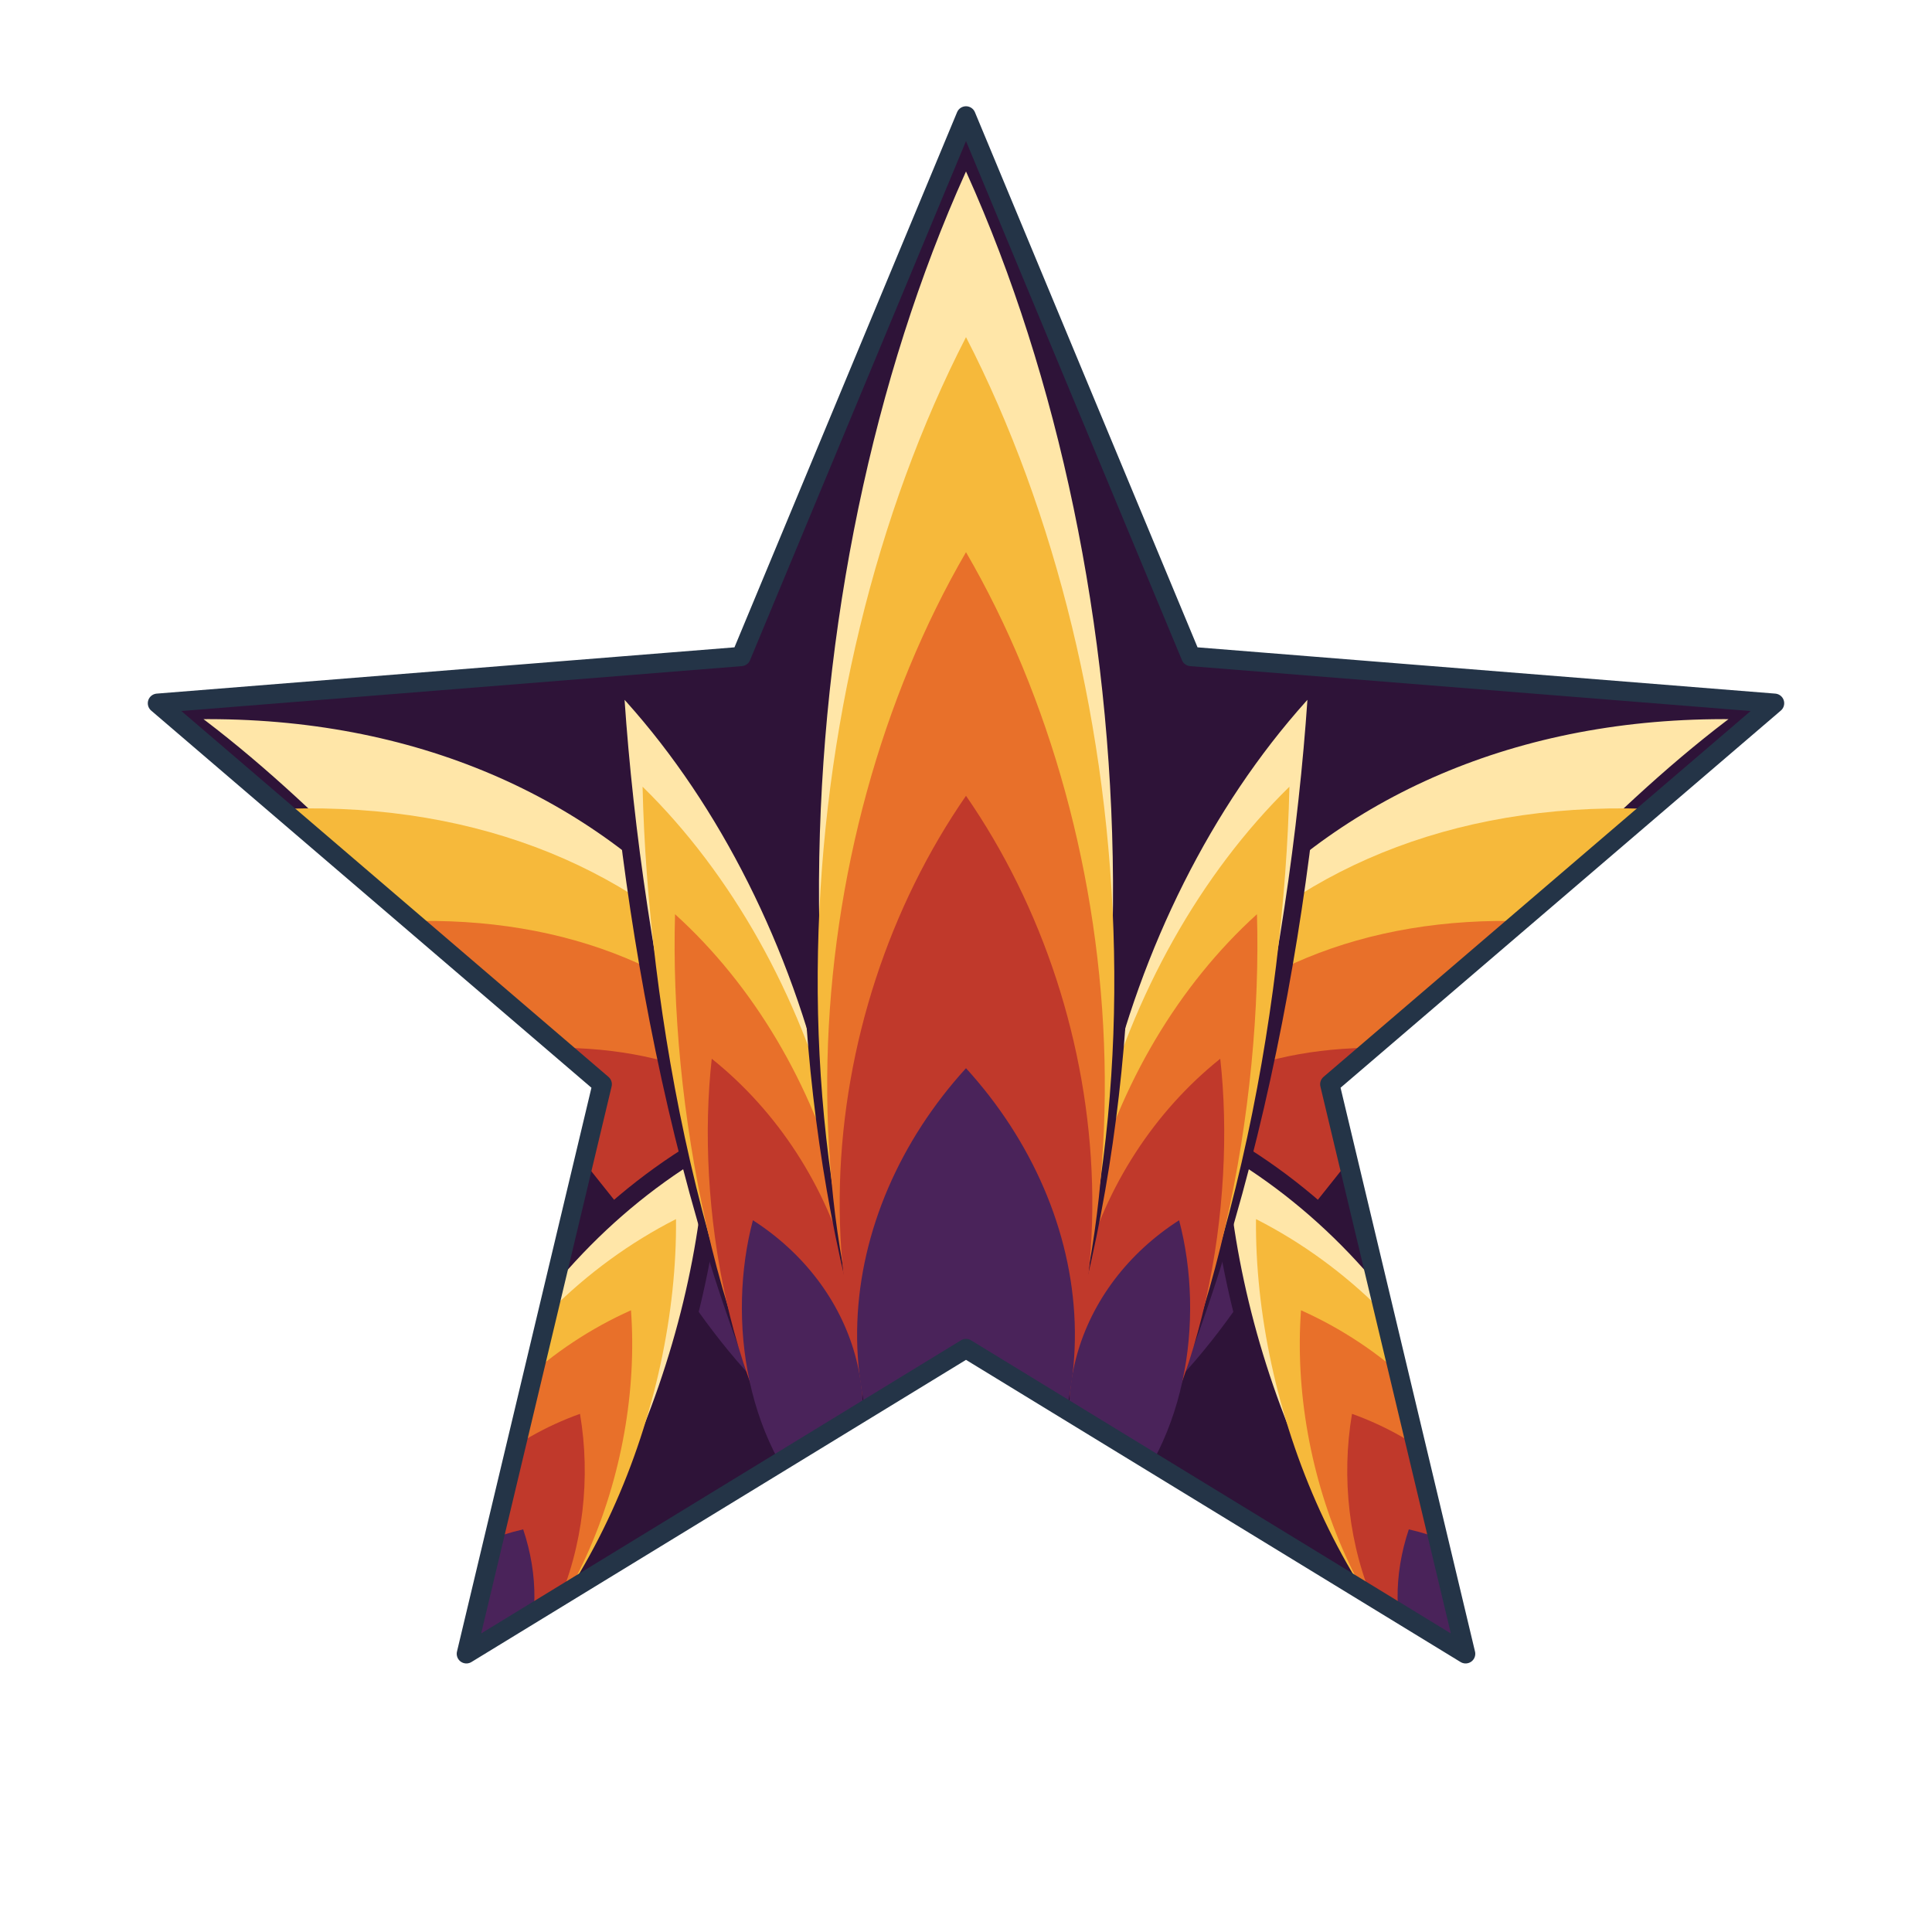
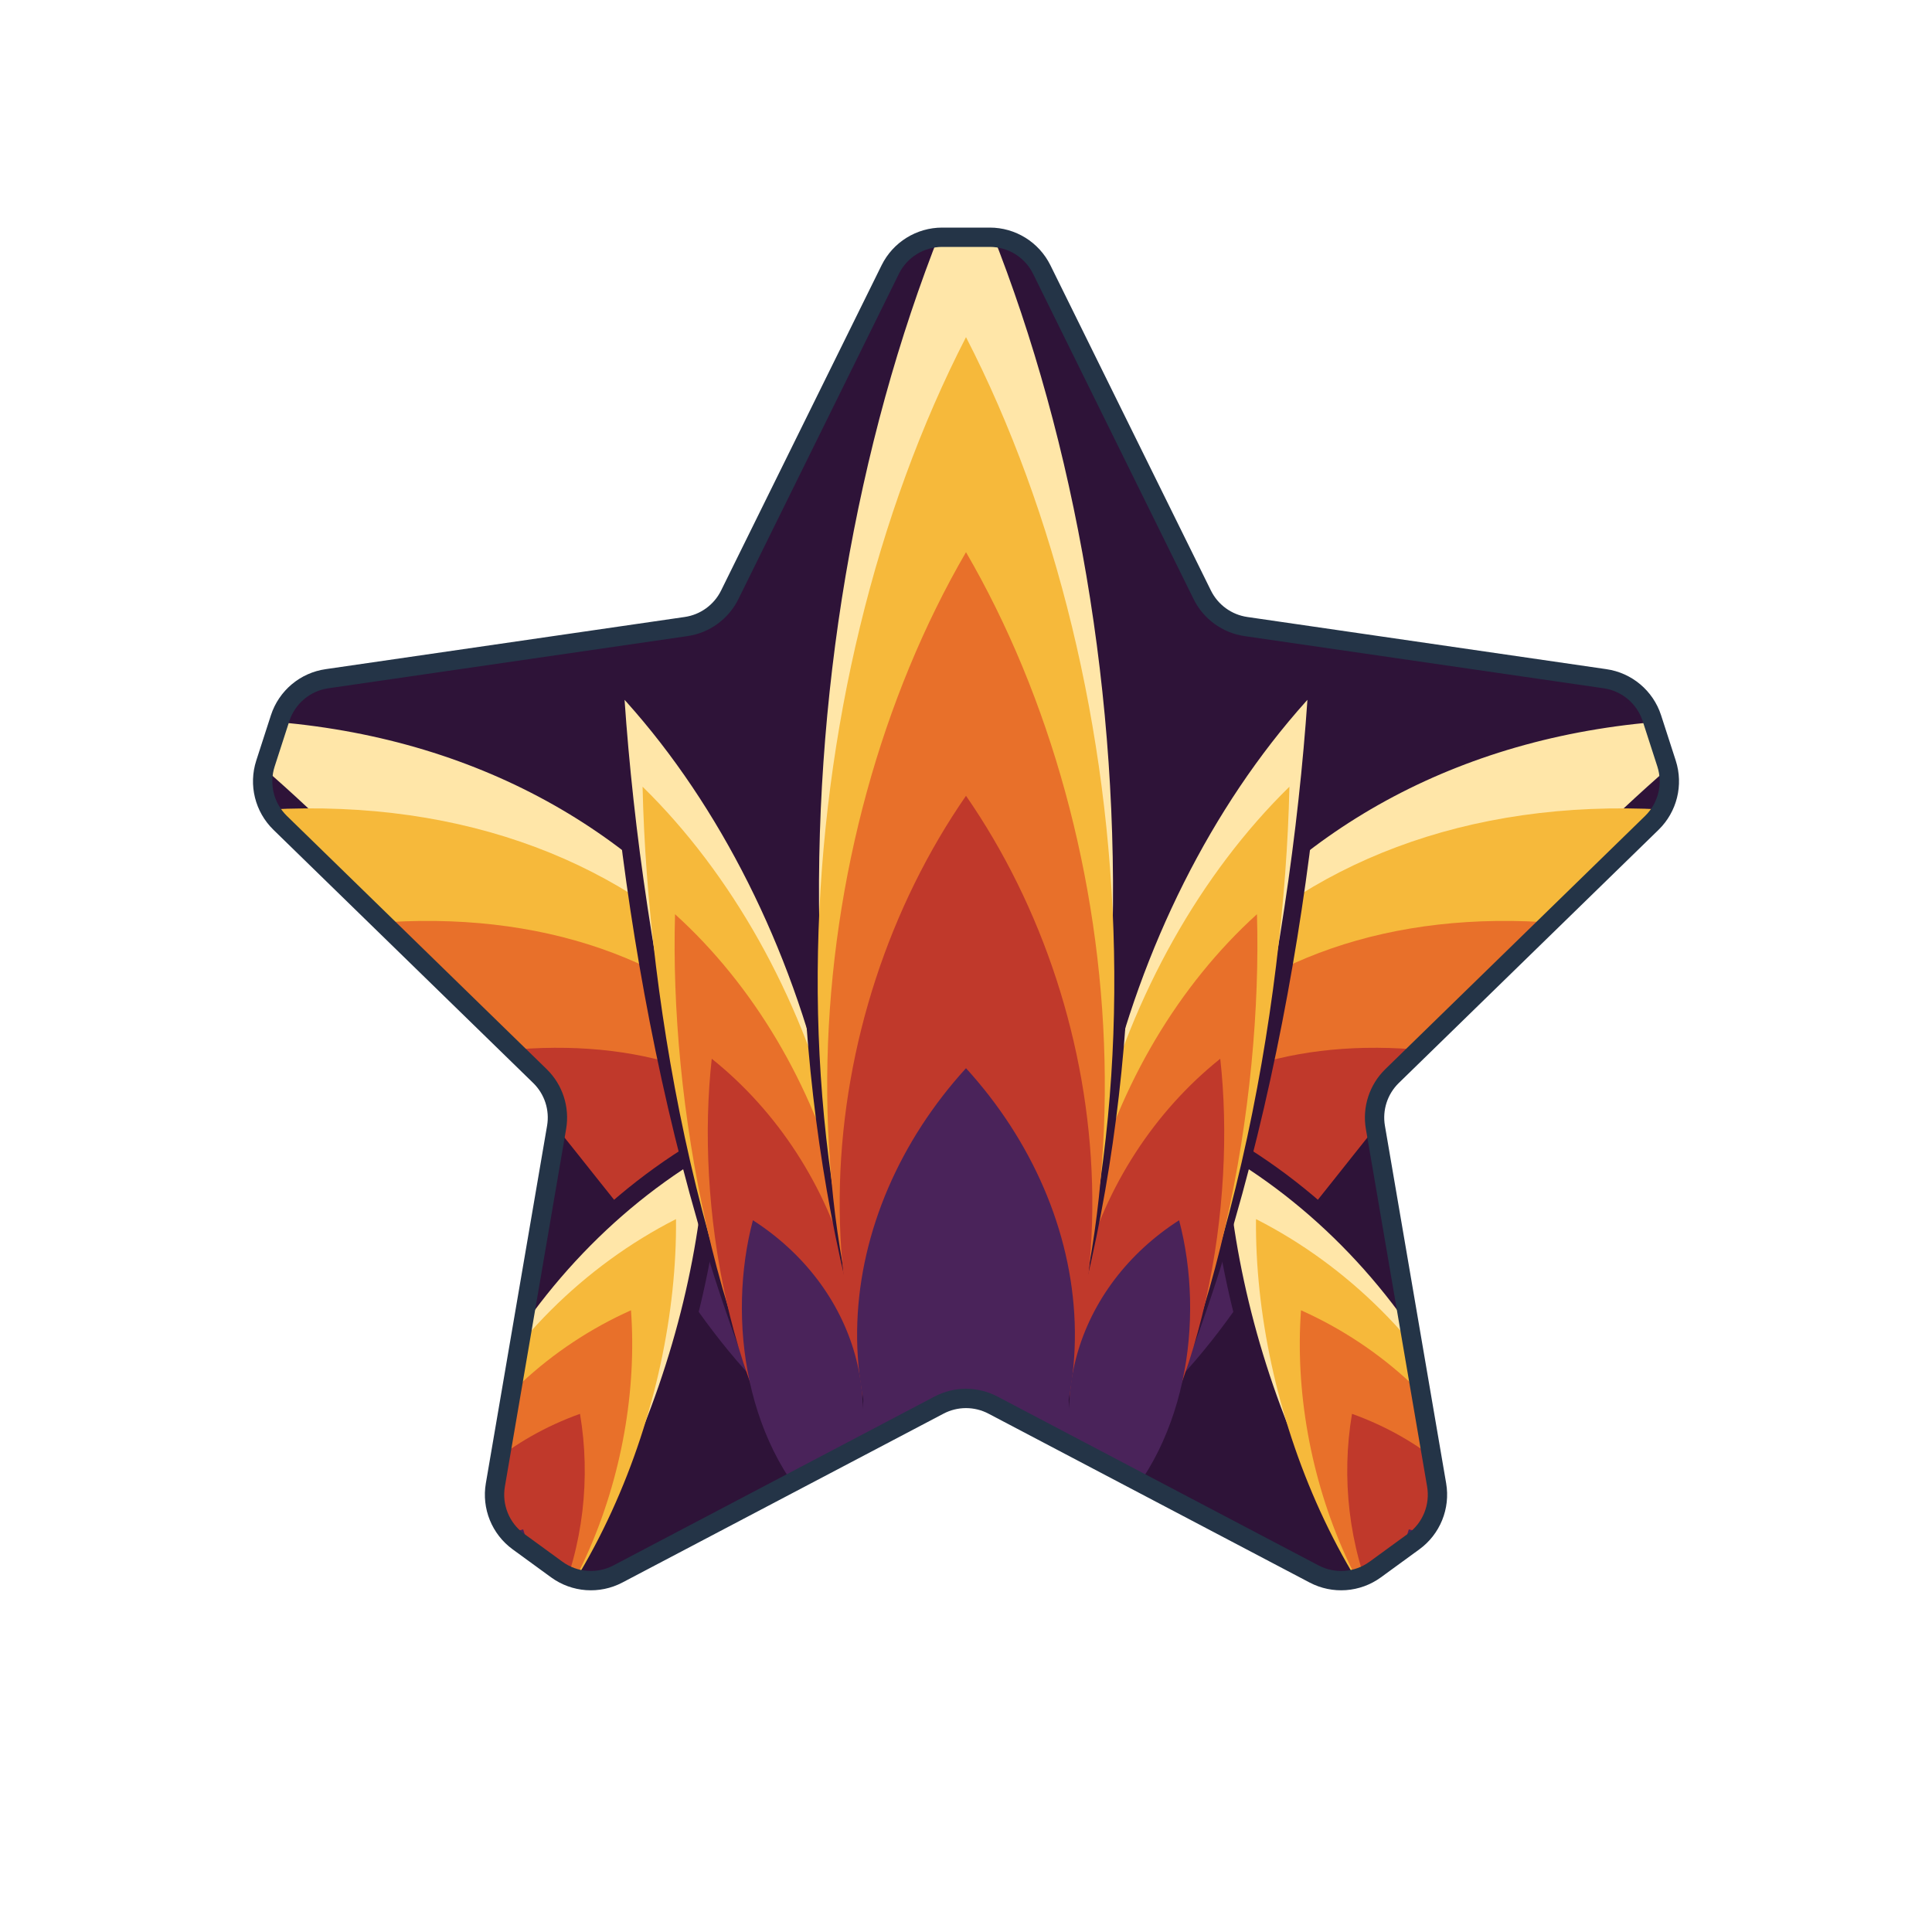
<svg xmlns="http://www.w3.org/2000/svg" viewBox="0 0 1000 1000" role="img" aria-labelledby="phoenix-abstract-title">
  <defs>
    <clipPath id="phoenix-abstract-clip">
-       <polygon points="500,60 616.4,339.8 918.5,364 688.3,561.2 758.6,856 500,698 241.4,856 311.7,561.2 81.5,364 383.6,339.8" />
+       <path d="M460.8,139.5 A30,30 0 0 1 487.7,122.8 L512.3,122.8 A30,30 0 0 1 539.2,139.5 L622.3,307.9 A30,30 0 0 0 644.9,324.3 L830.7,351.3 A30,30 0 0 1 855,371.7 L862.6,395.2 A30,30 0 0 1 855,425.9 L720.5,557 A30,30 0 0 0 711.9,583.5 L743.6,768.6 A30,30 0 0 1 731.7,797.9 L711.8,812.4 A30,30 0 0 1 680.2,814.7 L514,727.3 A30,30 0 0 0 486,727.3 L319.8,814.7 A30,30 0 0 1 288.2,812.4 L268.3,797.9 A30,30 0 0 1 256.4,768.6 L288.1,583.5 A30,30 0 0 0 279.5,557 L145,425.9 A30,30 0 0 1 137.4,395.2 L145,371.7 A30,30 0 0 1 169.3,351.3 L355.1,324.3 A30,30 0 0 0 377.7,307.9 Z" />
    </clipPath>
  </defs>
  <g clip-path="url(#phoenix-abstract-clip)">
    <rect width="1000" height="1000" fill="#2E1338" />
    <path fill="#FFE6A8" stroke="#2E1338" stroke-width="9" stroke-linejoin="round" d="M455,760 C471.2,526.6 320.8,360 92,368 C216.2,456.9 345.7,642.7 455,760 Z" />
    <path fill="#F6B93B" d="M455,760 C474.3,552.1 342.5,408 139.2,419 C242.9,500.3 354.8,662.8 455,760 Z" />
    <path fill="#E8702A" d="M455,760 C477.4,582 367.3,463.7 193.6,477.8 C274.1,550 365.6,685.5 455,760 Z" />
    <path fill="#C0392B" d="M455,760 C480.3,616.4 394.8,527.4 255.3,544.4 C310,605.9 378.5,710.7 455,760 Z" />
    <path fill="#4A235A" d="M455,760 C482.1,656.2 424.4,599.6 324.3,618.9 C351.3,667.3 394.4,737.5 455,760 Z" />
    <path fill="#FFE6A8" stroke="#2E1338" stroke-width="9" stroke-linejoin="round" d="M545,760 C654.3,642.7 783.8,456.9 908,368 C679.2,360 528.8,526.6 545,760 Z" />
    <path fill="#F6B93B" d="M545,760 C645.2,662.8 757.1,500.3 860.8,419 C657.5,408 525.7,552.1 545,760 Z" />
    <path fill="#E8702A" d="M545,760 C634.4,685.5 725.9,550 806.4,477.8 C632.7,463.7 522.6,582 545,760 Z" />
    <path fill="#C0392B" d="M545,760 C621.5,710.7 690,605.9 744.6,544.4 C605.2,527.4 519.7,616.4 545,760 Z" />
    <path fill="#4A235A" d="M545,760 C605.6,737.5 648.7,667.3 675.7,618.9 C575.6,599.6 517.9,656.2 545,760 Z" />
    <path fill="#FFE6A8" stroke="#2E1338" stroke-width="9" stroke-linejoin="round" d="M215,905 C313.1,835.9 366.3,697.7 370,590 C265.4,648.1 192,776.3 215,905 Z" />
    <path fill="#F6B93B" d="M215,905 C305.3,847.3 350.8,726.7 349.9,631 C254.7,679.4 190,790.6 215,905 Z" />
    <path fill="#E8702A" d="M215,905 C296,860.3 332.6,760 326.6,678.2 C242.6,715.8 188,807.2 215,905 Z" />
    <path fill="#C0392B" d="M215,905 C284.8,874.8 311.4,797.5 300.2,731.8 C229.5,757.2 186.5,826.4 215,905 Z" />
    <path fill="#4A235A" d="M215,905 C270.9,890.2 286.6,838.8 270.8,791.6 C216,804.1 186.2,848.5 215,905 Z" />
    <path fill="#FFE6A8" stroke="#2E1338" stroke-width="9" stroke-linejoin="round" d="M785,905 C808,776.3 734.6,648.1 630,590 C633.7,697.7 686.9,835.9 785,905 Z" />
    <path fill="#F6B93B" d="M785,905 C810,790.6 745.3,679.4 650.1,631 C649.2,726.7 694.7,847.3 785,905 Z" />
    <path fill="#E8702A" d="M785,905 C812,807.2 757.4,715.8 673.4,678.2 C667.4,760 704,860.3 785,905 Z" />
    <path fill="#C0392B" d="M785,905 C813.5,826.4 770.5,757.2 699.8,731.8 C688.6,797.5 715.2,874.8 785,905 Z" />
    <path fill="#4A235A" d="M785,905 C813.8,848.5 784,804.1 729.2,791.6 C713.4,838.8 729.1,890.2 785,905 Z" />
    <path fill="#FFE6A8" stroke="#2E1338" stroke-width="9" stroke-linejoin="round" d="M430,790 C472.5,638.6 419.9,455.3 318,350 C325.4,479.3 359.1,667.5 430,790 Z" />
    <path fill="#F6B93B" d="M430,790 C471.6,657.1 425.1,497.8 332.6,407.2 C335.1,520.7 363.6,684.6 430,790 Z" />
    <path fill="#E8702A" d="M430,790 C470.3,678.5 430.8,546.9 349.4,473.2 C346.6,568.4 369.2,704.3 430,790 Z" />
    <path fill="#C0392B" d="M430,790 C468.2,703 436.8,602.7 368.4,548 C360.1,622.3 376.2,726.4 430,790 Z" />
    <path fill="#4A235A" d="M430,790 C464.5,730.6 442.4,665.4 389.7,631.6 C376.3,682.2 385.2,750.8 430,790 Z" />
    <path fill="#FFE6A8" stroke="#2E1338" stroke-width="9" stroke-linejoin="round" d="M570,790 C640.9,667.5 674.6,479.3 682,350 C580.1,455.3 527.5,638.6 570,790 Z" />
    <path fill="#F6B93B" d="M570,790 C636.4,684.6 664.9,520.7 667.4,407.2 C574.9,497.8 528.4,657.1 570,790 Z" />
    <path fill="#E8702A" d="M570,790 C630.8,704.3 653.4,568.4 650.6,473.2 C569.2,546.9 529.7,678.5 570,790 Z" />
    <path fill="#C0392B" d="M570,790 C623.8,726.4 639.9,622.3 631.6,548 C563.2,602.7 531.8,703 570,790 Z" />
    <path fill="#4A235A" d="M570,790 C614.8,750.8 623.7,682.2 610.3,631.6 C557.6,665.4 535.5,730.6 570,790 Z" />
    <path fill="#FFE6A8" stroke="#2E1338" stroke-width="9" stroke-linejoin="round" d="M500,820 C617,597.4 597.5,285.8 500,78 C402.5,285.8 383,597.4 500,820 Z" />
    <path fill="#F6B93B" d="M500,820 C611.4,626.3 592.9,355.2 500,174.5 C407.1,355.2 388.6,626.3 500,820 Z" />
    <path fill="#E8702A" d="M500,820 C604.3,659.7 586.9,435.3 500,285.8 C413.1,435.3 395.7,659.7 500,820 Z" />
    <path fill="#C0392B" d="M500,820 C594.9,697.6 579.1,526.2 500,411.9 C420.9,526.2 405.1,697.6 500,820 Z" />
    <path fill="#4A235A" d="M500,820 C581.8,739.9 568.2,627.7 500,552.9 C431.8,627.7 418.2,739.9 500,820 Z" />
  </g>
-   <polygon points="500,60 616.4,339.8 918.5,364 688.3,561.2 758.6,856 500,698 241.4,856 311.7,561.2 81.5,364 383.6,339.8" fill="none" stroke="#243447" stroke-width="10" stroke-linejoin="round" />
+   <path d="M460.8,139.5 A30,30 0 0 1 487.7,122.8 L512.3,122.8 A30,30 0 0 1 539.2,139.5 L622.3,307.9 A30,30 0 0 0 644.9,324.3 L830.7,351.3 A30,30 0 0 1 855,371.7 L862.6,395.2 A30,30 0 0 1 855,425.9 L720.5,557 A30,30 0 0 0 711.9,583.5 L743.6,768.6 A30,30 0 0 1 731.7,797.9 L711.8,812.4 A30,30 0 0 1 680.2,814.7 L514,727.3 A30,30 0 0 0 486,727.3 L319.8,814.7 A30,30 0 0 1 288.2,812.4 L268.3,797.9 A30,30 0 0 1 256.4,768.6 L288.1,583.5 A30,30 0 0 0 279.5,557 L145,425.9 A30,30 0 0 1 137.4,395.2 L145,371.7 A30,30 0 0 1 169.3,351.3 L355.1,324.3 A30,30 0 0 0 377.7,307.9 Z" fill="none" stroke="#243447" stroke-width="10" stroke-linejoin="round" />
</svg>
